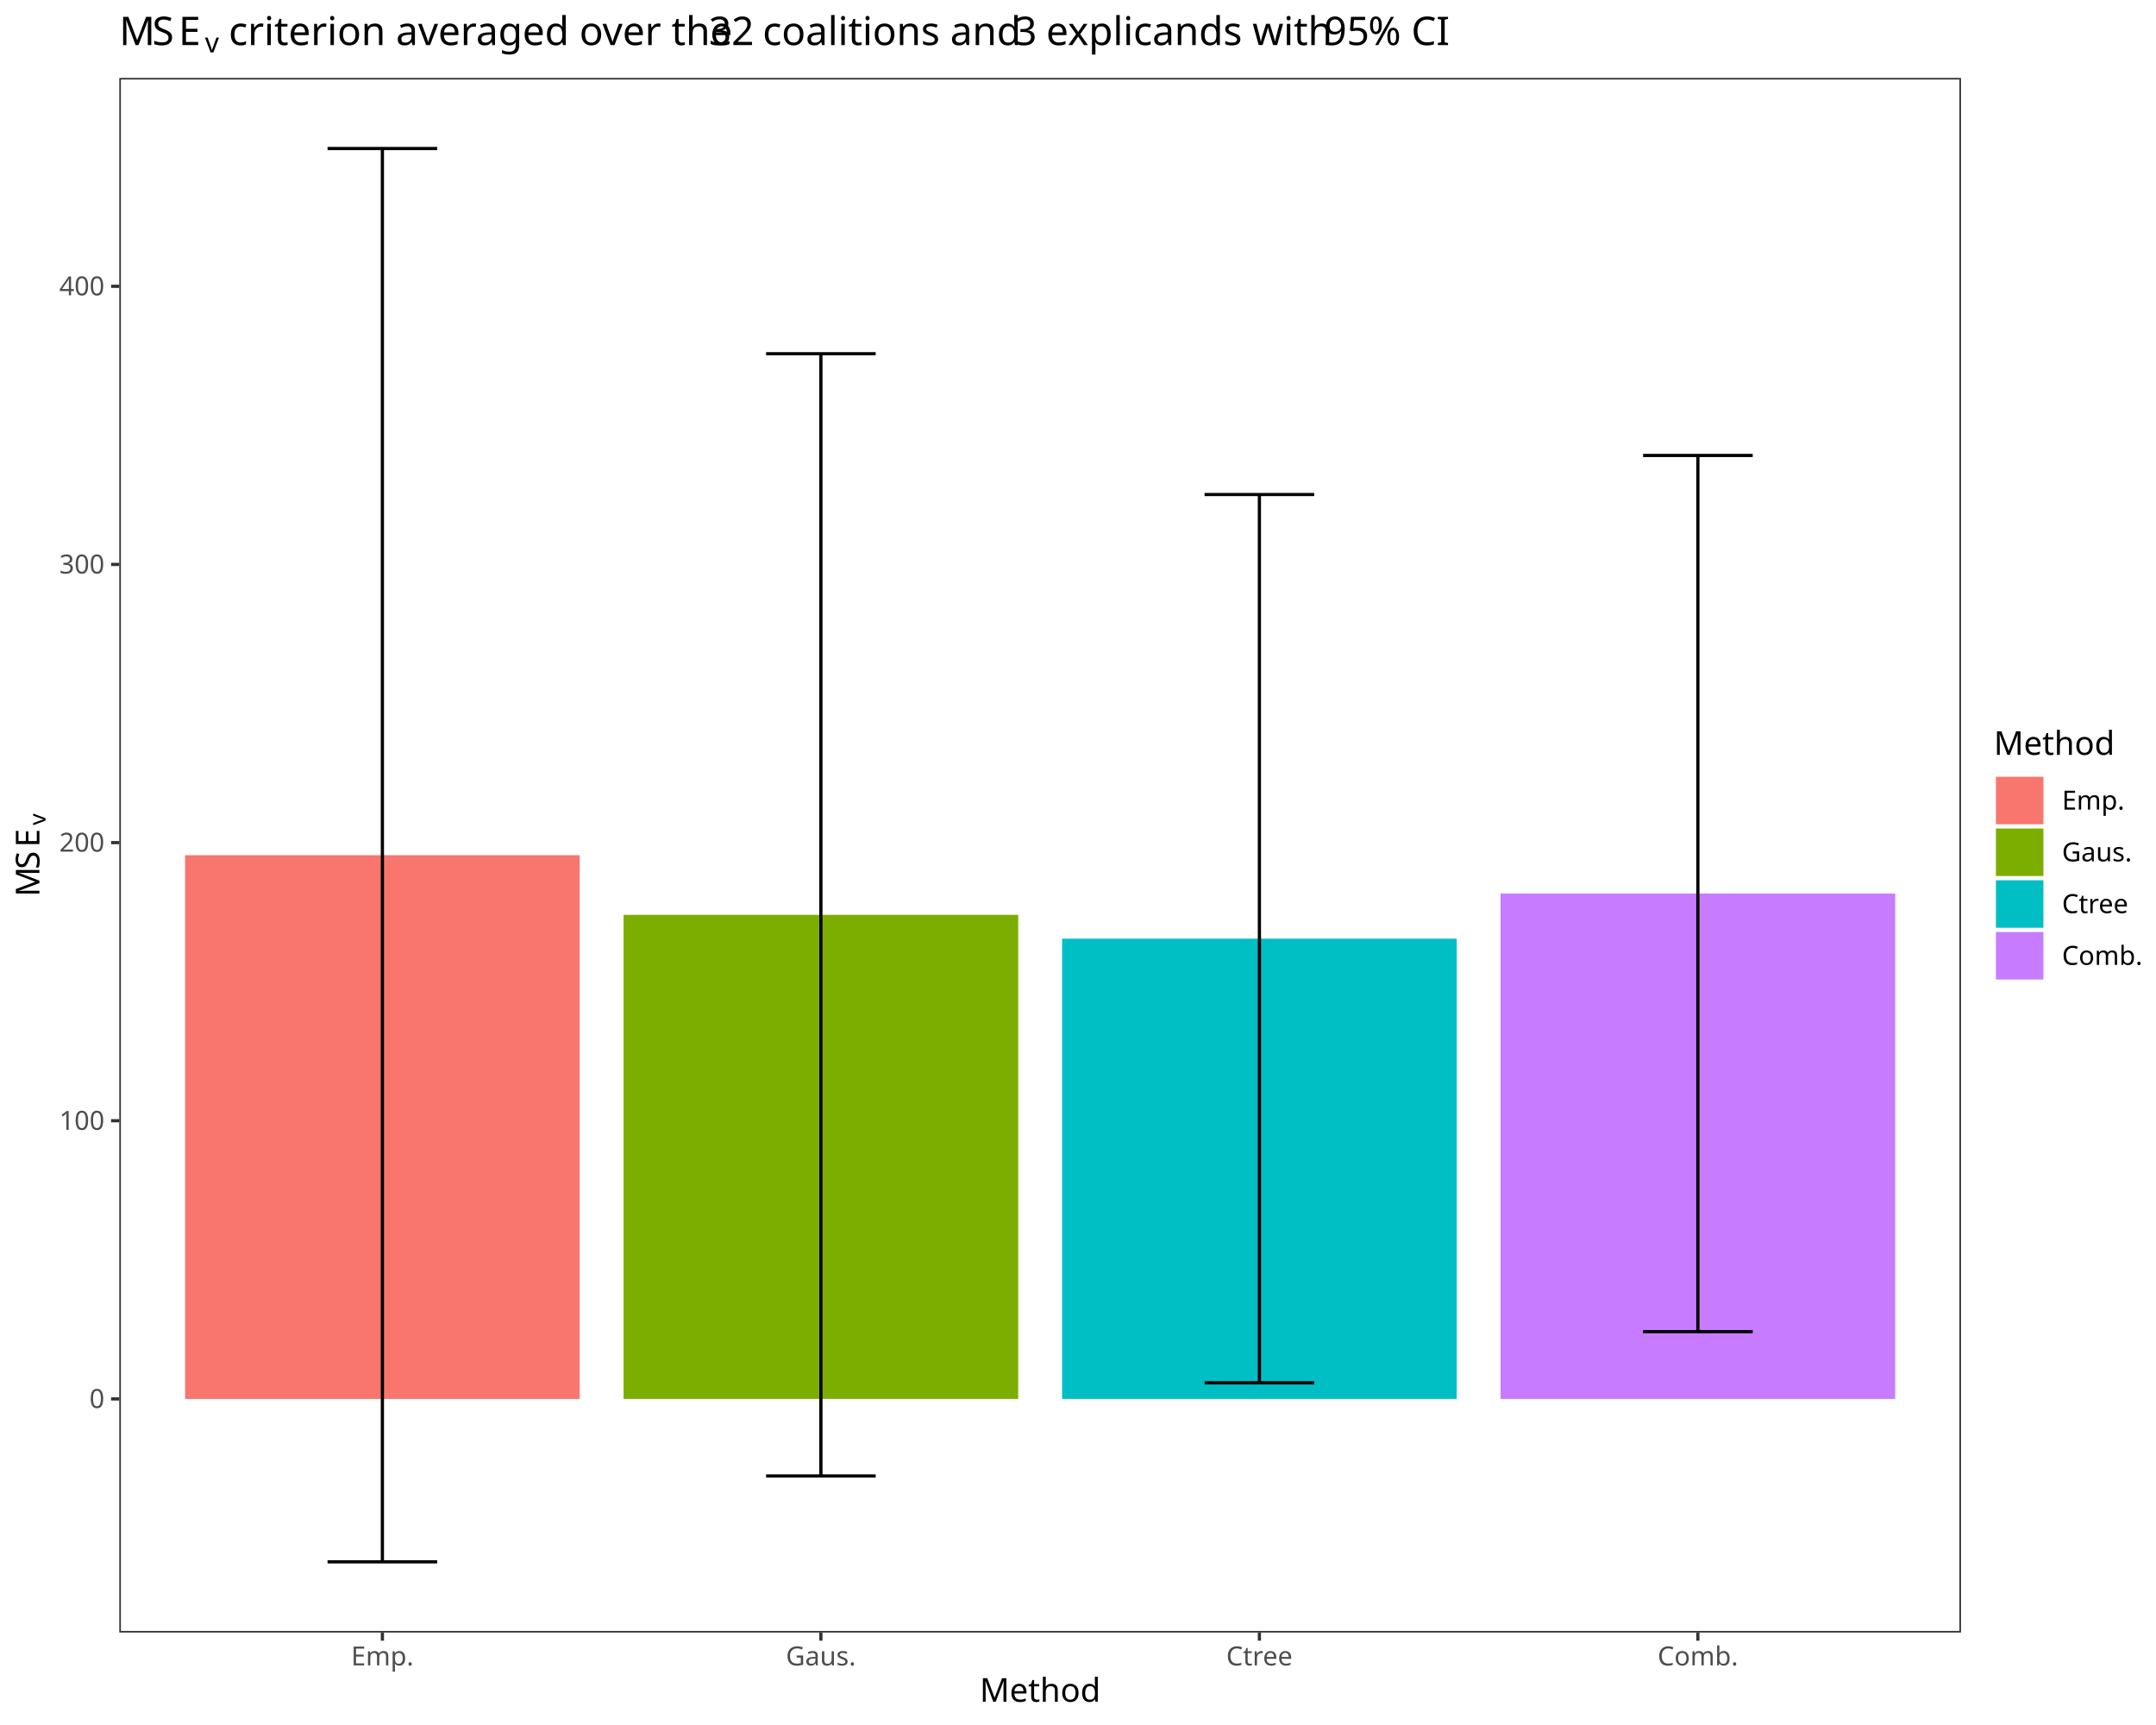
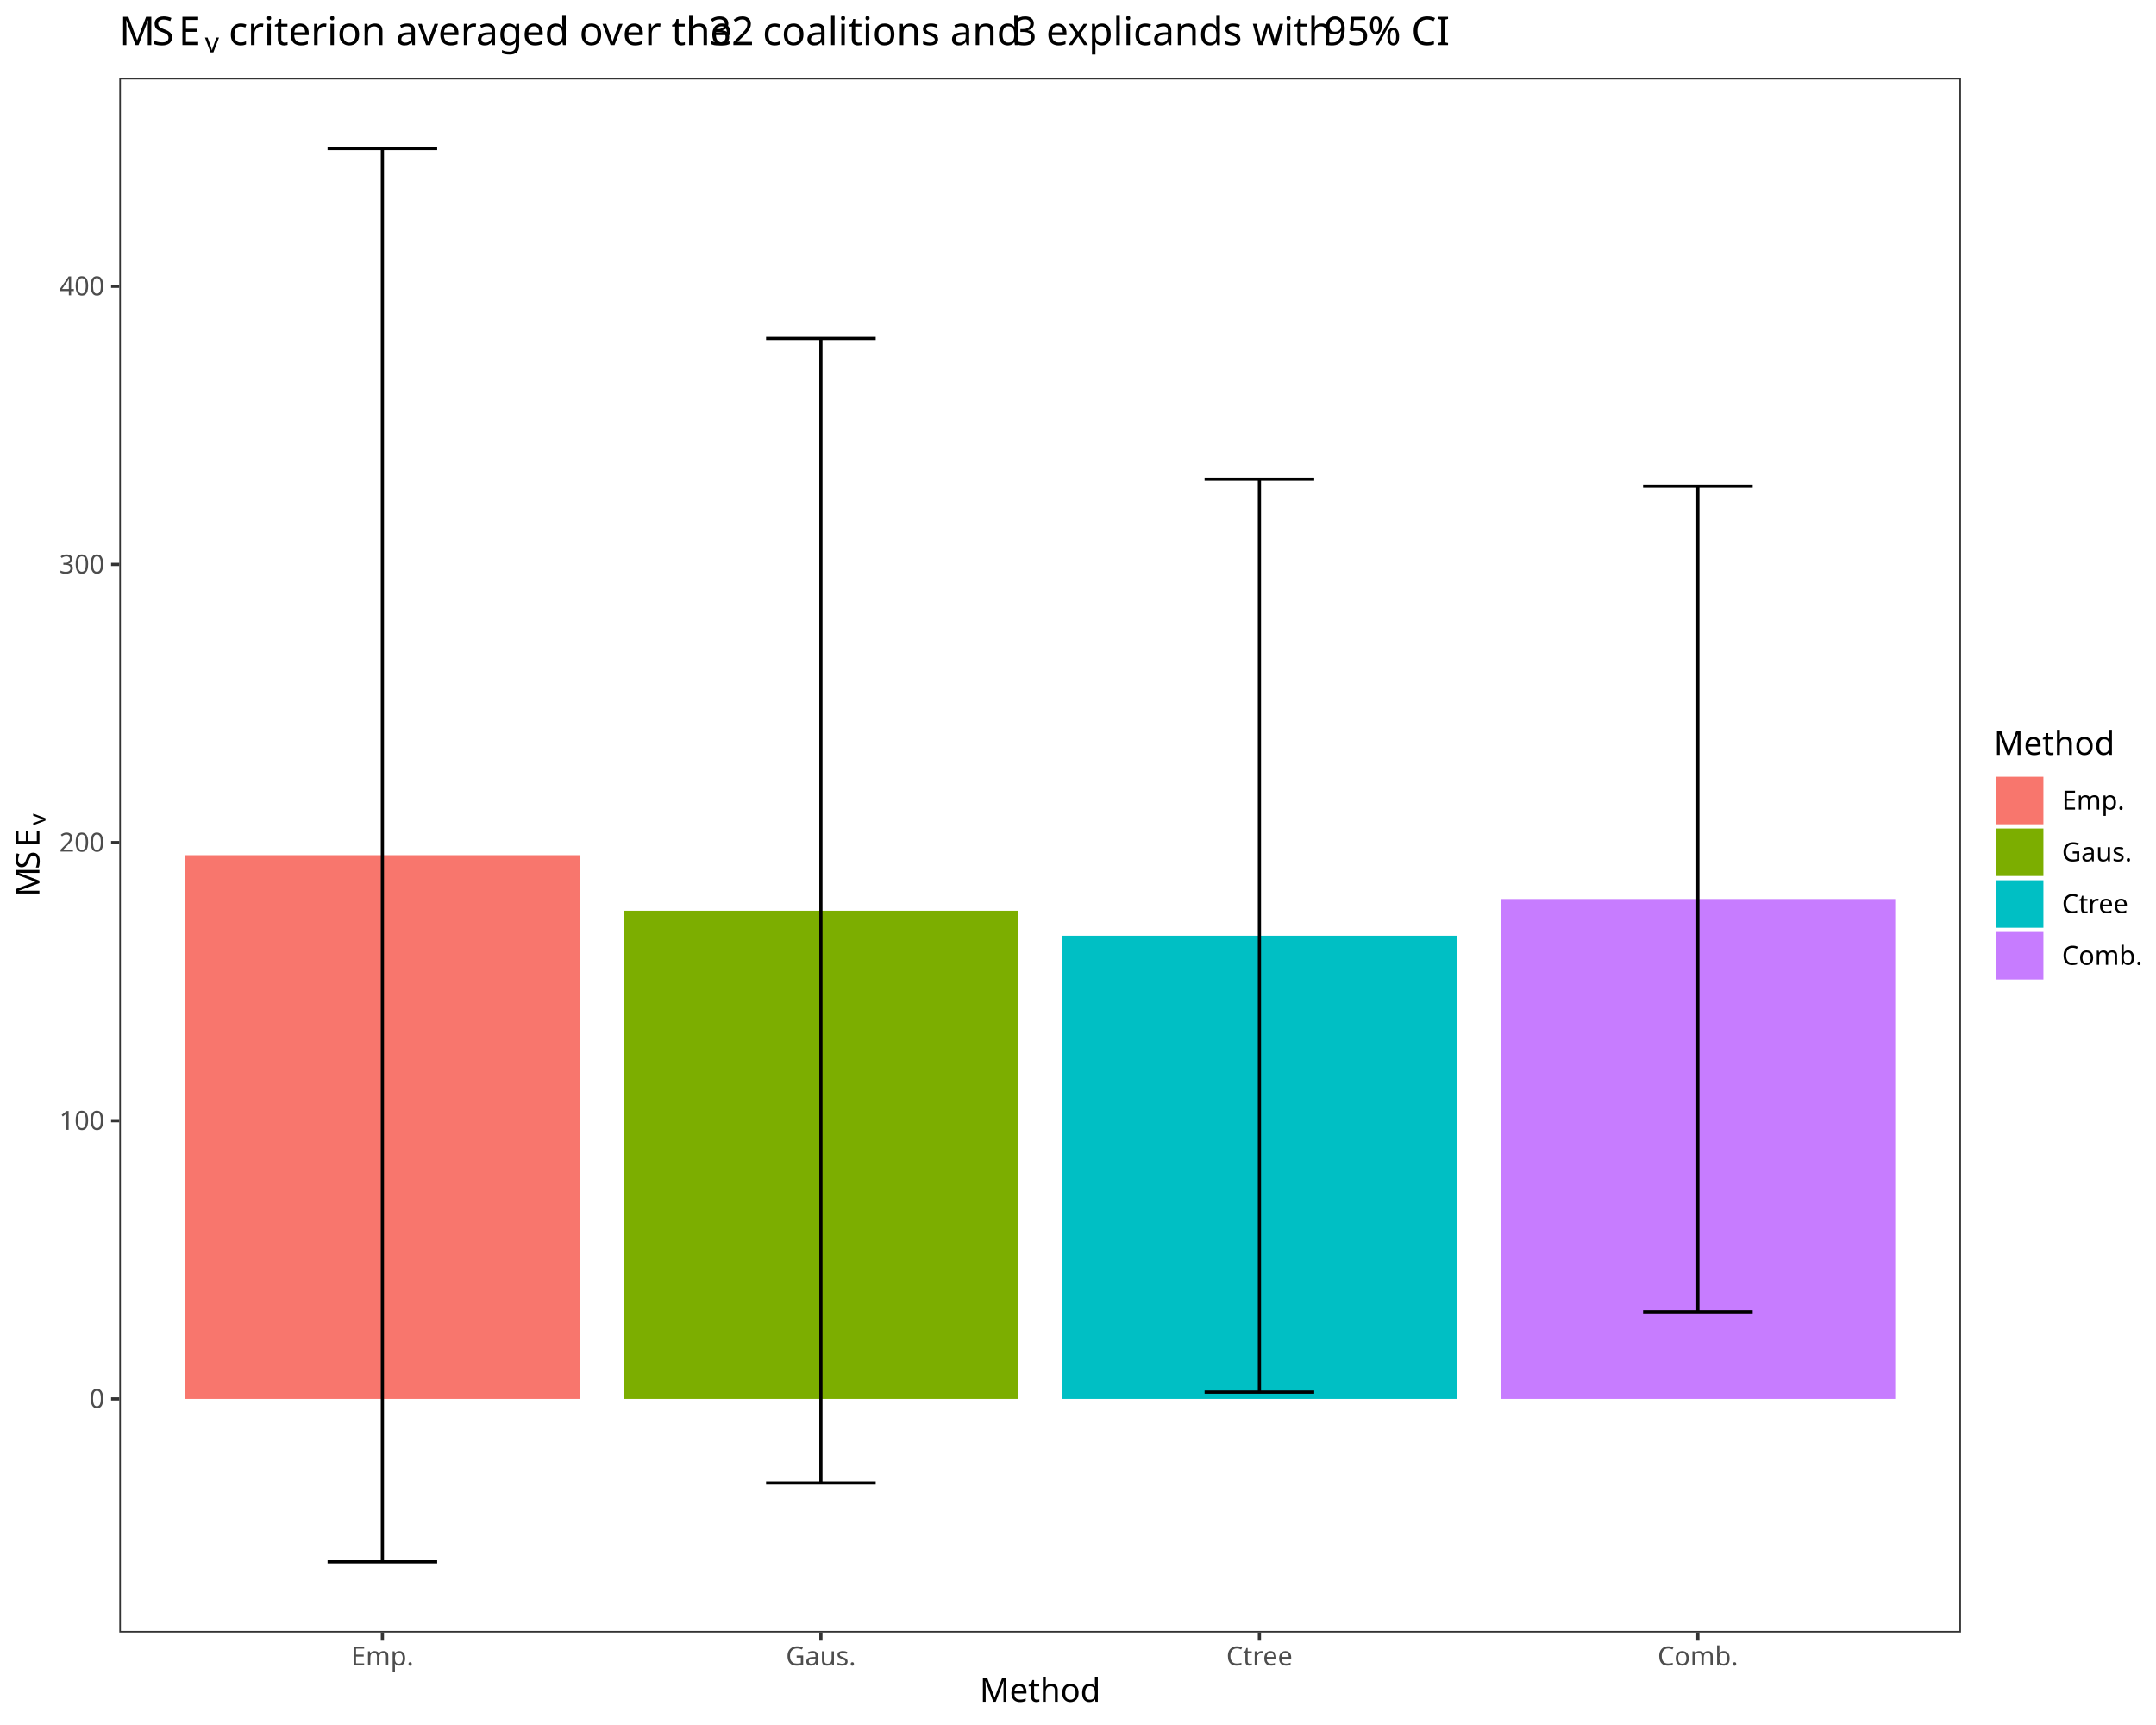
<svg xmlns="http://www.w3.org/2000/svg" class="svglite" data-engine-version="2.0" width="720.00pt" height="576.00pt" viewBox="0 0 720.00 576.00">
  <defs>
    <style type="text/css">
    .svglite line, .svglite polyline, .svglite polygon, .svglite path, .svglite rect, .svglite circle {
      fill: none;
      stroke: #000000;
      stroke-linecap: round;
      stroke-linejoin: round;
      stroke-miterlimit: 10.00;
    }
  </style>
  </defs>
  <rect width="100%" height="100%" style="stroke: none; fill: #FFFFFF;" />
  <defs>
    <clipPath id="cpMC4wMHw3MjAuMDB8MC4wMHw1NzYuMDA=">
      <rect x="0.00" y="0.00" width="720.00" height="576.00" />
    </clipPath>
  </defs>
  <g clip-path="url(#cpMC4wMHw3MjAuMDB8MC4wMHw1NzYuMDA=)">
    <rect x="0.00" y="0.00" width="720.00" height="576.00" style="stroke-width: 1.07; stroke: #FFFFFF; fill: #FFFFFF;" />
  </g>
  <defs>
    <clipPath id="cpMzkuODR8NjU0Ljg4fDI2LjAxfDU0NS4xMQ==">
      <rect x="39.84" y="26.01" width="615.04" height="519.11" />
    </clipPath>
  </defs>
  <g clip-path="url(#cpMzkuODR8NjU0Ljg4fDI2LjAxfDU0NS4xMQ==)">
    <rect x="39.84" y="26.01" width="615.04" height="519.11" style="stroke-width: 1.07; stroke: none; fill: #FFFFFF;" />
    <rect x="61.80" y="285.56" width="131.79" height="181.56" style="stroke-width: 1.07; stroke: none; stroke-linecap: butt; stroke-linejoin: miter; fill: #F8766D;" />
-     <rect x="208.24" y="305.48" width="131.79" height="161.63" style="stroke-width: 1.07; stroke: none; stroke-linecap: butt; stroke-linejoin: miter; fill: #7CAE00;" />
-     <rect x="354.68" y="313.43" width="131.79" height="153.68" style="stroke-width: 1.07; stroke: none; stroke-linecap: butt; stroke-linejoin: miter; fill: #00BFC4;" />
-     <rect x="501.12" y="298.37" width="131.79" height="168.74" style="stroke-width: 1.07; stroke: none; stroke-linecap: butt; stroke-linejoin: miter; fill: #C77CFF;" />
+     <rect x="208.24" y="304.11" width="131.79" height="163.01" style="stroke-width: 1.07; stroke: none; stroke-linecap: butt; stroke-linejoin: miter; fill: #7CAE00;" />
+     <rect x="354.68" y="312.46" width="131.79" height="154.66" style="stroke-width: 1.07; stroke: none; stroke-linecap: butt; stroke-linejoin: miter; fill: #00BFC4;" />
+     <rect x="501.12" y="300.20" width="131.79" height="166.92" style="stroke-width: 1.07; stroke: none; stroke-linecap: butt; stroke-linejoin: miter; fill: #C77CFF;" />
    <polyline points="109.39,49.60 146.00,49.60 " style="stroke-width: 1.07; stroke-linecap: butt;" />
    <polyline points="127.70,49.60 127.70,521.52 " style="stroke-width: 1.07; stroke-linecap: butt;" />
    <polyline points="109.39,521.52 146.00,521.52 " style="stroke-width: 1.07; stroke-linecap: butt;" />
-     <polyline points="255.83,118.11 292.44,118.11 " style="stroke-width: 1.07; stroke-linecap: butt;" />
-     <polyline points="274.14,118.11 274.14,492.85 " style="stroke-width: 1.07; stroke-linecap: butt;" />
-     <polyline points="255.83,492.85 292.44,492.85 " style="stroke-width: 1.07; stroke-linecap: butt;" />
-     <polyline points="402.27,165.13 438.88,165.13 " style="stroke-width: 1.07; stroke-linecap: butt;" />
-     <polyline points="420.58,165.13 420.58,461.74 " style="stroke-width: 1.07; stroke-linecap: butt;" />
-     <polyline points="402.27,461.74 438.88,461.74 " style="stroke-width: 1.07; stroke-linecap: butt;" />
-     <polyline points="548.71,152.09 585.32,152.09 " style="stroke-width: 1.07; stroke-linecap: butt;" />
-     <polyline points="567.01,152.09 567.01,444.66 " style="stroke-width: 1.07; stroke-linecap: butt;" />
-     <polyline points="548.71,444.66 585.32,444.66 " style="stroke-width: 1.07; stroke-linecap: butt;" />
+     <polyline points="255.83,113.02 292.44,113.02 " style="stroke-width: 1.07; stroke-linecap: butt;" />
+     <polyline points="274.14,113.02 274.14,495.19 " style="stroke-width: 1.07; stroke-linecap: butt;" />
+     <polyline points="255.83,495.19 292.44,495.19 " style="stroke-width: 1.07; stroke-linecap: butt;" />
+     <polyline points="402.27,160.06 438.88,160.06 " style="stroke-width: 1.07; stroke-linecap: butt;" />
+     <polyline points="420.58,160.06 420.58,464.85 " style="stroke-width: 1.07; stroke-linecap: butt;" />
+     <polyline points="402.27,464.85 438.88,464.85 " style="stroke-width: 1.07; stroke-linecap: butt;" />
+     <polyline points="548.71,162.35 585.32,162.35 " style="stroke-width: 1.07; stroke-linecap: butt;" />
+     <polyline points="567.01,162.35 567.01,438.04 " style="stroke-width: 1.07; stroke-linecap: butt;" />
+     <polyline points="548.71,438.04 585.32,438.04 " style="stroke-width: 1.07; stroke-linecap: butt;" />
    <rect x="39.84" y="26.01" width="615.04" height="519.11" style="stroke-width: 1.07; stroke: #333333;" />
  </g>
  <g clip-path="url(#cpMC4wMHw3MjAuMDB8MC4wMHw1NzYuMDA=)">
    <text x="34.90" y="470.14" text-anchor="end" style="font-size: 8.80px; fill: #4D4D4D; font-family: sans;" textLength="4.89px" lengthAdjust="spacingAndGlyphs">0</text>
    <text x="34.90" y="377.26" text-anchor="end" style="font-size: 8.80px; fill: #4D4D4D; font-family: sans;" textLength="14.68px" lengthAdjust="spacingAndGlyphs">100</text>
    <text x="34.90" y="284.38" text-anchor="end" style="font-size: 8.80px; fill: #4D4D4D; font-family: sans;" textLength="14.68px" lengthAdjust="spacingAndGlyphs">200</text>
    <text x="34.90" y="191.50" text-anchor="end" style="font-size: 8.80px; fill: #4D4D4D; font-family: sans;" textLength="14.68px" lengthAdjust="spacingAndGlyphs">300</text>
    <text x="34.90" y="98.62" text-anchor="end" style="font-size: 8.80px; fill: #4D4D4D; font-family: sans;" textLength="14.68px" lengthAdjust="spacingAndGlyphs">400</text>
    <polyline points="37.10,467.12 39.84,467.12 " style="stroke-width: 1.07; stroke: #333333; stroke-linecap: butt;" />
    <polyline points="37.10,374.23 39.84,374.23 " style="stroke-width: 1.07; stroke: #333333; stroke-linecap: butt;" />
    <polyline points="37.10,281.35 39.84,281.35 " style="stroke-width: 1.07; stroke: #333333; stroke-linecap: butt;" />
    <polyline points="37.10,188.47 39.84,188.47 " style="stroke-width: 1.07; stroke: #333333; stroke-linecap: butt;" />
    <polyline points="37.10,95.59 39.84,95.59 " style="stroke-width: 1.07; stroke: #333333; stroke-linecap: butt;" />
    <polyline points="127.70,547.85 127.70,545.11 " style="stroke-width: 1.07; stroke: #333333; stroke-linecap: butt;" />
    <polyline points="274.14,547.85 274.14,545.11 " style="stroke-width: 1.07; stroke: #333333; stroke-linecap: butt;" />
    <polyline points="420.58,547.85 420.58,545.11 " style="stroke-width: 1.07; stroke: #333333; stroke-linecap: butt;" />
    <polyline points="567.01,547.85 567.01,545.11 " style="stroke-width: 1.07; stroke: #333333; stroke-linecap: butt;" />
    <text x="127.70" y="556.10" text-anchor="middle" style="font-size: 8.80px; fill: #4D4D4D; font-family: sans;" textLength="20.54px" lengthAdjust="spacingAndGlyphs">Emp.</text>
    <text x="274.14" y="556.10" text-anchor="middle" style="font-size: 8.80px; fill: #4D4D4D; font-family: sans;" textLength="23.49px" lengthAdjust="spacingAndGlyphs">Gaus.</text>
    <text x="420.58" y="556.10" text-anchor="middle" style="font-size: 8.80px; fill: #4D4D4D; font-family: sans;" textLength="21.52px" lengthAdjust="spacingAndGlyphs">Ctree</text>
    <text x="567.01" y="556.10" text-anchor="middle" style="font-size: 8.80px; fill: #4D4D4D; font-family: sans;" textLength="25.92px" lengthAdjust="spacingAndGlyphs">Comb.</text>
    <text x="347.36" y="568.24" text-anchor="middle" style="font-size: 11.00px; font-family: sans;" textLength="36.70px" lengthAdjust="spacingAndGlyphs">Method</text>
    <text transform="translate(13.16,299.41) rotate(-90)" style="font-size: 11.00px; font-family: sans;" textLength="9.17px" lengthAdjust="spacingAndGlyphs">M</text>
    <text transform="translate(13.16,290.24) rotate(-90)" style="font-size: 11.00px; font-family: sans;" textLength="7.34px" lengthAdjust="spacingAndGlyphs">S</text>
    <text transform="translate(13.16,282.90) rotate(-90)" style="font-size: 11.00px; font-family: sans;" textLength="7.34px" lengthAdjust="spacingAndGlyphs">E</text>
    <text transform="translate(15.20,275.56) rotate(-90)" style="font-size: 7.70px; font-family: sans;" textLength="3.85px" lengthAdjust="spacingAndGlyphs">v</text>
    <rect x="665.84" y="243.33" width="48.68" height="84.45" style="stroke-width: 1.07; stroke: none; fill: #FFFFFF;" />
    <text x="665.84" y="252.05" style="font-size: 11.00px; font-family: sans;" textLength="36.70px" lengthAdjust="spacingAndGlyphs">Method</text>
    <rect x="665.84" y="258.67" width="17.28" height="17.28" style="stroke-width: 1.07; stroke: none; fill: #FFFFFF;" />
    <rect x="666.54" y="259.37" width="15.86" height="15.86" style="stroke-width: 1.07; stroke: none; stroke-linecap: butt; stroke-linejoin: miter; fill: #F8766D;" />
    <rect x="665.84" y="275.95" width="17.28" height="17.28" style="stroke-width: 1.07; stroke: none; fill: #FFFFFF;" />
    <rect x="666.54" y="276.65" width="15.86" height="15.86" style="stroke-width: 1.07; stroke: none; stroke-linecap: butt; stroke-linejoin: miter; fill: #7CAE00;" />
    <rect x="665.84" y="293.23" width="17.28" height="17.28" style="stroke-width: 1.07; stroke: none; fill: #FFFFFF;" />
    <rect x="666.54" y="293.93" width="15.86" height="15.86" style="stroke-width: 1.07; stroke: none; stroke-linecap: butt; stroke-linejoin: miter; fill: #00BFC4;" />
    <rect x="665.84" y="310.51" width="17.28" height="17.28" style="stroke-width: 1.07; stroke: none; fill: #FFFFFF;" />
    <rect x="666.54" y="311.21" width="15.86" height="15.86" style="stroke-width: 1.07; stroke: none; stroke-linecap: butt; stroke-linejoin: miter; fill: #C77CFF;" />
    <text x="688.60" y="270.33" style="font-size: 8.80px; font-family: sans;" textLength="20.54px" lengthAdjust="spacingAndGlyphs">Emp.</text>
    <text x="688.60" y="287.61" style="font-size: 8.80px; font-family: sans;" textLength="23.49px" lengthAdjust="spacingAndGlyphs">Gaus.</text>
    <text x="688.60" y="304.89" style="font-size: 8.80px; font-family: sans;" textLength="21.52px" lengthAdjust="spacingAndGlyphs">Ctree</text>
    <text x="688.60" y="322.17" style="font-size: 8.80px; font-family: sans;" textLength="25.92px" lengthAdjust="spacingAndGlyphs">Comb.</text>
    <text x="39.84" y="15.05" style="font-size: 13.20px; font-family: sans;" textLength="11.00px" lengthAdjust="spacingAndGlyphs">M</text>
    <text x="50.84" y="15.05" style="font-size: 13.20px; font-family: sans;" textLength="8.81px" lengthAdjust="spacingAndGlyphs">S</text>
    <text x="59.64" y="15.05" style="font-size: 13.20px; font-family: sans;" textLength="8.81px" lengthAdjust="spacingAndGlyphs">E</text>
    <text x="68.45" y="17.49" style="font-size: 9.24px; font-family: sans;" textLength="4.62px" lengthAdjust="spacingAndGlyphs">v</text>
    <text x="73.07" y="15.05" style="font-size: 13.20px; font-family: sans;" textLength="3.30px" lengthAdjust="spacingAndGlyphs"> </text>
    <text x="76.38" y="15.05" style="font-size: 13.20px; font-family: sans;" textLength="157.04px" lengthAdjust="spacingAndGlyphs">criterion averaged over the</text>
    <text x="233.41" y="15.05" style="font-size: 13.20px; font-family: sans;" textLength="3.30px" lengthAdjust="spacingAndGlyphs"> </text>
    <text x="236.72" y="15.05" style="font-size: 13.20px; font-family: sans;" textLength="14.68px" lengthAdjust="spacingAndGlyphs">32</text>
    <text x="251.40" y="15.05" style="font-size: 13.20px; font-family: sans;" textLength="3.30px" lengthAdjust="spacingAndGlyphs"> </text>
    <text x="254.70" y="15.05" style="font-size: 13.20px; font-family: sans;" textLength="80.73px" lengthAdjust="spacingAndGlyphs">coalitions and</text>
    <text x="335.43" y="15.05" style="font-size: 13.20px; font-family: sans;" textLength="3.30px" lengthAdjust="spacingAndGlyphs"> </text>
    <text x="338.73" y="15.05" style="font-size: 13.20px; font-family: sans;" textLength="7.34px" lengthAdjust="spacingAndGlyphs">3</text>
    <text x="346.08" y="15.05" style="font-size: 13.20px; font-family: sans;" textLength="3.30px" lengthAdjust="spacingAndGlyphs"> </text>
    <text x="349.38" y="15.05" style="font-size: 13.20px; font-family: sans;" textLength="89.53px" lengthAdjust="spacingAndGlyphs">explicands with</text>
    <text x="438.91" y="15.05" style="font-size: 13.20px; font-family: sans;" textLength="3.30px" lengthAdjust="spacingAndGlyphs"> </text>
    <text x="442.21" y="15.05" style="font-size: 13.20px; font-family: sans;" textLength="14.68px" lengthAdjust="spacingAndGlyphs">95</text>
    <text x="456.89" y="15.05" style="font-size: 13.20px; font-family: sans;" textLength="28.61px" lengthAdjust="spacingAndGlyphs">% CI</text>
  </g>
</svg>
